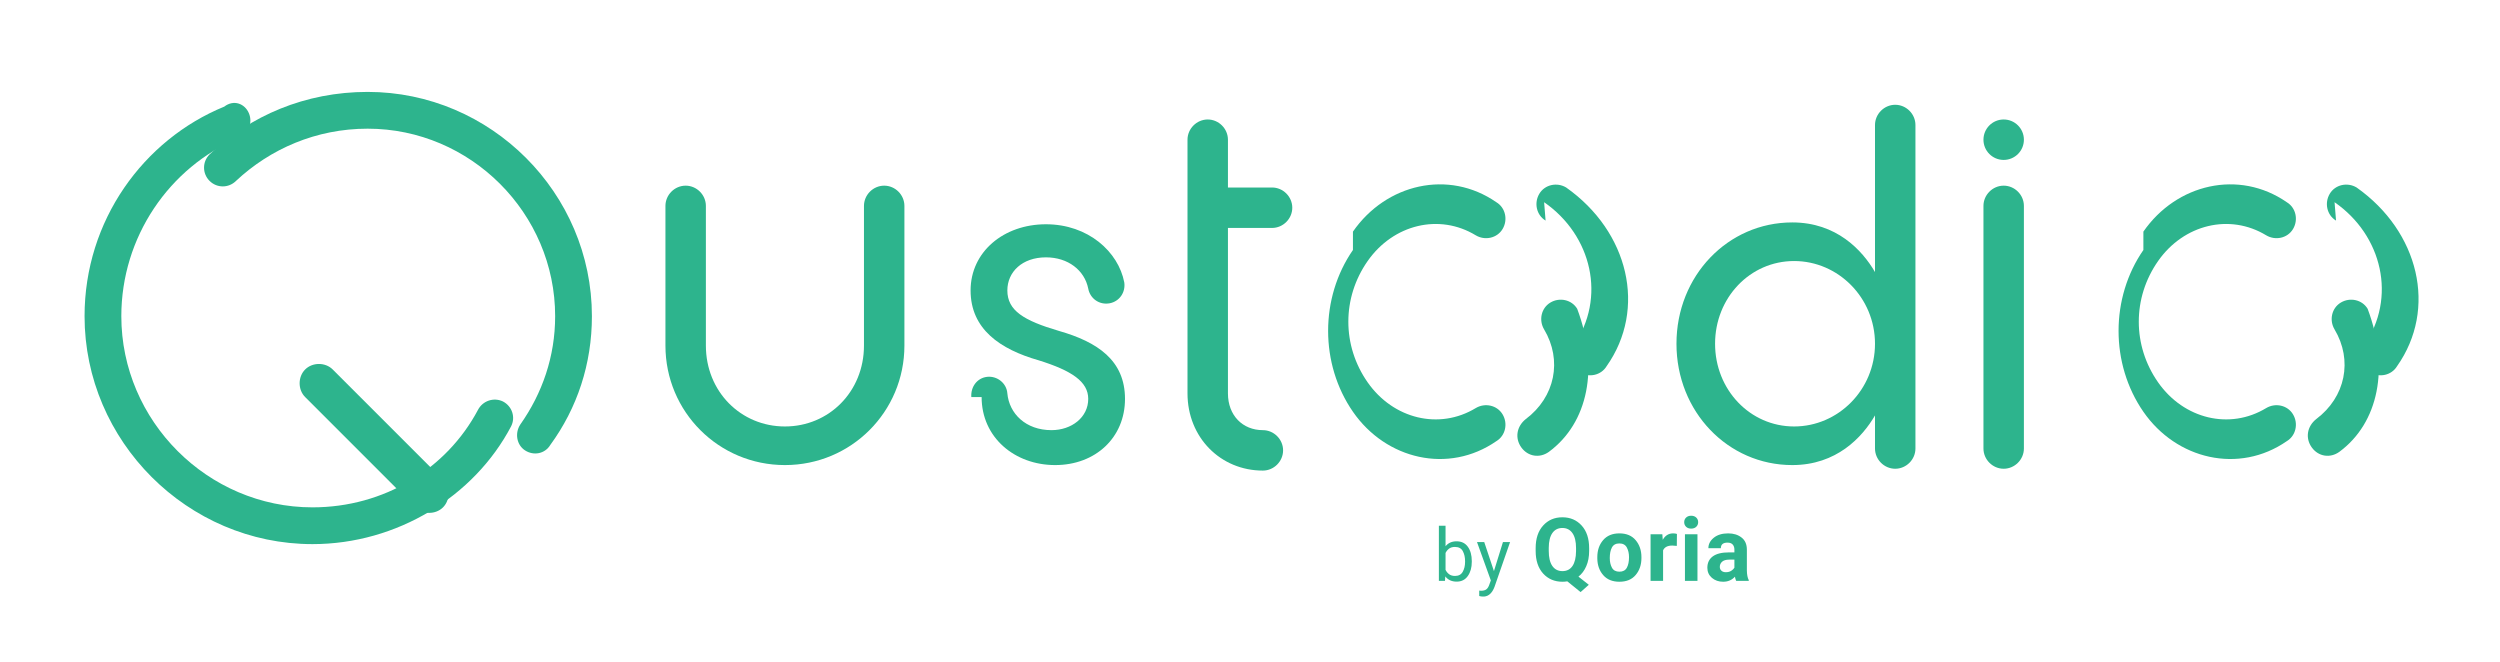
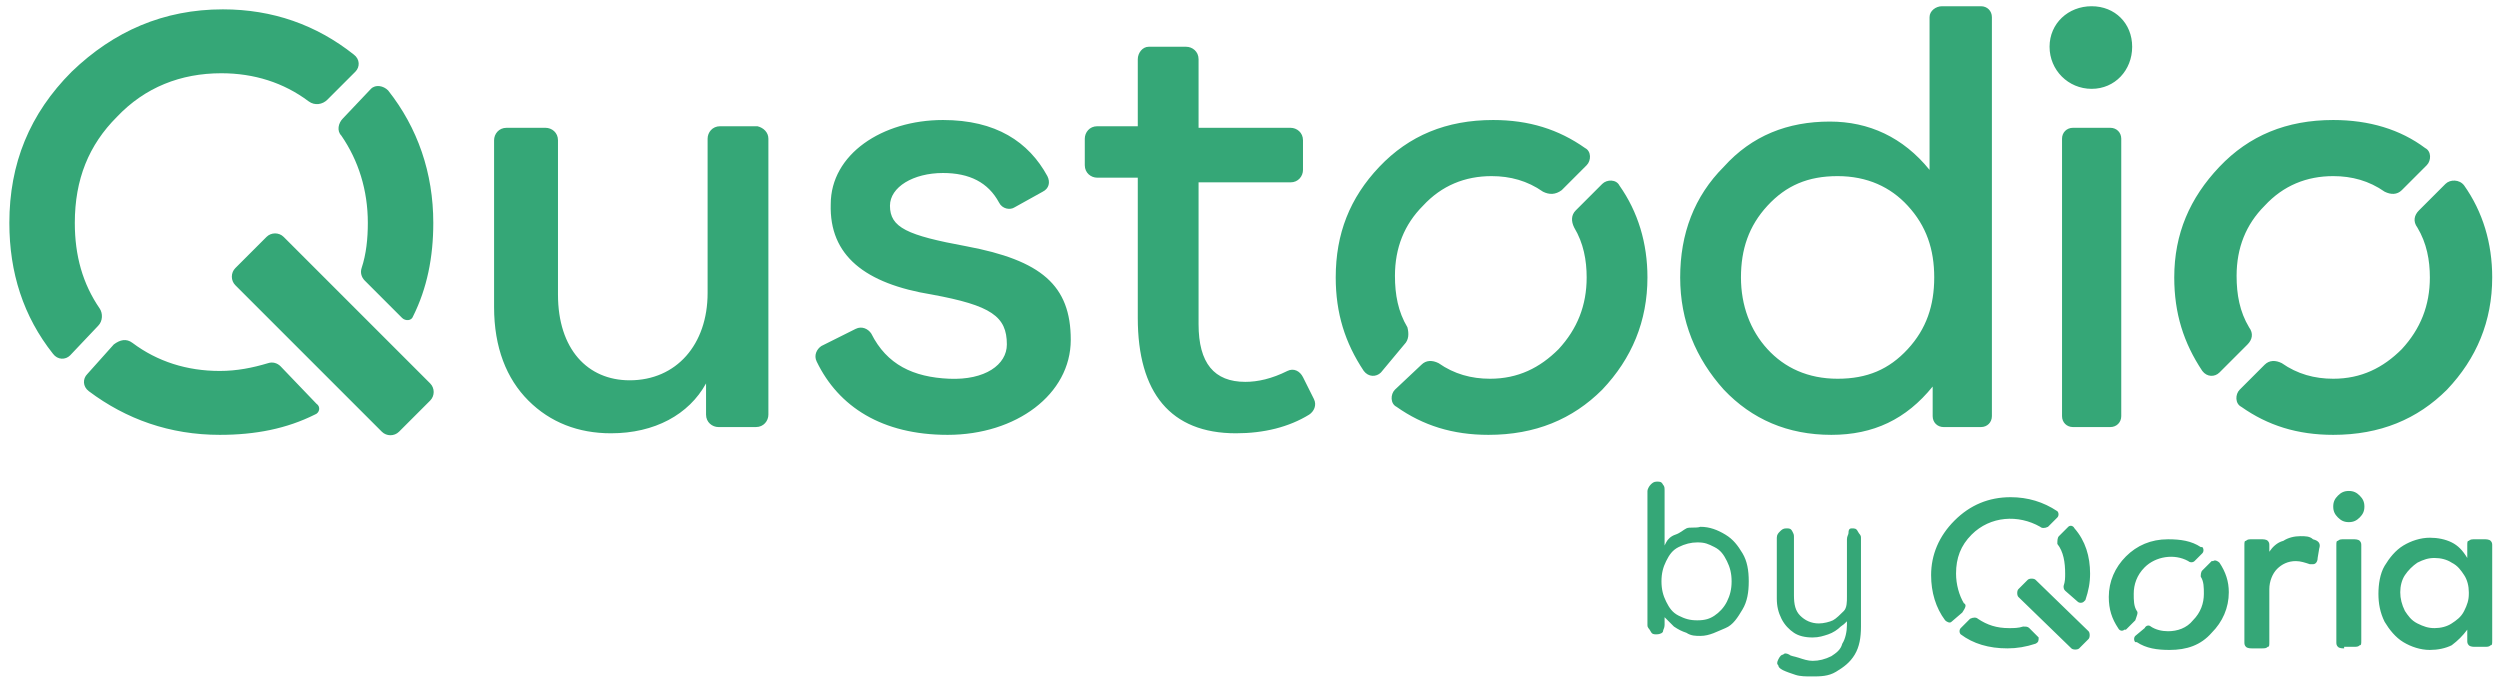
- <svg xmlns="http://www.w3.org/2000/svg" viewBox="0 0 680 180" width="680" height="180" fill="none">
-   <g fill="#2DB48D" transform="translate(15, 10)">
-     <path d="M 46 19 C 24 28 8 50 8 76 C 8 110 36 138 70 138 C 93 138 114 125 124 106 C 125.3 103.5 124.3 100.5 121.8 99.2 C 119.3 98 116.3 99 115 101.5 C 106.5 117.5 89.5 128 70 128 C 41.5 128 18 104.5 18 76 C 18 54.5 31 35.5 50 27.5 C 52.6 26.4 53.8 23.4 52.7 20.8 C 51.6 18.2 48.6 17 46 19 Z" />
-     <path d="M 85 15 C 68 15 53 21.5 42 32 C 40 34 40 37.2 42 39.2 C 44 41.2 47.2 41.2 49.2 39.2 C 58.5 30.5 71 25 85 25 C 113 25 136 48 136 76 C 136 87 132.5 97 126.5 105.5 C 125 107.8 125.5 111 127.8 112.5 C 130.1 114 133.2 113.5 134.7 111 C 142 101 146 89 146 76 C 146 42.5 118.5 15 85 15 Z" />
-     <path d="M 68 98 L 98 128 C 100 130 103.5 130 105.5 128 C 107.5 126 107.5 122.5 105.5 120.5 L 75.5 90.5 C 73.5 88.5 70 88.5 68 90.5 C 66 92.5 66 96 68 98 Z" />
-     <path d="M 166 46 C 166 43 168.5 40.5 171.5 40.5 C 174.5 40.5 177 43 177 46 L 177 84 C 177 96.5 186.5 106 198.5 106 C 210.5 106 220 96.5 220 84 L 220 46 C 220 43 222.5 40.5 225.5 40.5 C 228.5 40.5 231 43 231 46 L 231 84 C 231 102 216.5 116.5 198.5 116.5 C 180.5 116.5 166 102 166 84 L 166 46 Z" />
-     <path d="M 252 98 C 252 109 261 116.5 272 116.5 C 283 116.5 291 109 291 98.5 C 291 88 283.5 83 273 80 C 263.5 77.2 259 74.5 259 69 C 259 64 263 60 269.5 60 C 275.5 60 280 63.5 281 68.5 C 281.5 71.2 284 73 286.8 72.5 C 289.5 72 291.2 69.5 290.8 66.8 C 289.2 58.5 281 51 269.5 51 C 258 51 249 58.5 249 69 C 249 79.5 257 85 267.5 88 C 276.5 90.8 281 93.8 281 98.5 C 281 103.5 276.5 107 271 107 C 264 107 259.5 102.5 259 97 C 258.8 94.2 256.2 92.2 253.5 92.5 C 250.8 92.8 249 95.2 249.2 98 L 252 98 Z" />
-     <path d="M 308 28 C 308 25 310.5 22.5 313.5 22.5 C 316.5 22.5 319 25 319 28 L 319 41 L 331 41 C 334 41 336.5 43.5 336.5 46.5 C 336.5 49.5 334 52 331 52 L 319 52 L 319 97 C 319 103 323 107 328.5 107 C 331.5 107 334 109.5 334 112.5 C 334 115.5 331.5 118 328.5 118 C 317 118 308 109 308 97 L 308 28 Z" />
-     <path d="M 353 58 C 344 71 344 89 353 102 C 362 115 379 119 392 110 C 394.5 108.5 395.2 105.2 393.7 102.7 C 392.2 100.2 388.9 99.5 386.4 101 C 376.5 107 364 104 357 94 C 350 84 350 71 357 61 C 364 51 376.5 48 386.4 54 C 388.9 55.5 392.2 54.8 393.7 52.3 C 395.2 49.8 394.5 46.5 392 45 C 379 36 362 40 353 53 Z" />
-     <path d="M 405 45 C 418 54 422 71 413 84 C 411.5 86.5 412.2 89.8 414.7 91.3 C 417.2 92.8 420.5 92.1 422 89.6 C 433 74 428 53 411 41 C 408.5 39.5 405.2 40.2 403.7 42.7 C 402.2 45.2 402.9 48.5 405.4 50 L 405 45 Z" />
-     <path d="M 414 74 C 412.5 71.5 409.2 70.8 406.7 72.3 C 404.2 73.8 403.5 77.1 405 79.6 C 410 88 408 98 400 104 C 397.5 106 397 109.2 398.8 111.7 C 400.6 114.2 403.8 114.7 406.3 112.9 C 417 105 420 90 414 74 Z" />
-     <path d="M 495 24 C 495 21 497.5 18.5 500.5 18.5 C 503.5 18.5 506 21 506 24 L 506 112 C 506 115 503.5 117.5 500.5 117.5 C 497.5 117.5 495 115 495 112 L 495 103 C 491.5 109 484.5 116.5 472.5 116.5 C 455 116.5 441 102 441 83.5 C 441 65 455 50.5 472.5 50.5 C 484.5 50.5 491.5 58 495 64 L 495 24 Z M 451.5 83.5 C 451.5 96 461 106 473 106 C 485 106 495 96 495 83.5 C 495 71 485 61 473 61 C 461 61 451.5 71 451.5 83.5 Z" />
-     <circle cx="530" cy="28" r="5.5" />
-     <path d="M 524.5 46 C 524.5 43 527 40.5 530 40.5 C 533 40.5 535.5 43 535.5 46 L 535.5 112 C 535.5 115 533 117.5 530 117.5 C 527 117.5 524.5 115 524.5 112 L 524.5 46 Z" />
-     <path d="M 568 58 C 559 71 559 89 568 102 C 577 115 594 119 607 110 C 609.5 108.5 610.2 105.2 608.7 102.7 C 607.2 100.2 603.9 99.5 601.4 101 C 591.5 107 579 104 572 94 C 565 84 565 71 572 61 C 579 51 591.5 48 601.4 54 C 603.9 55.5 607.2 54.8 608.7 52.3 C 610.2 49.8 609.5 46.5 607 45 C 594 36 577 40 568 53 Z" />
-     <path d="M 620 45 C 633 54 637 71 628 84 C 626.5 86.5 627.2 89.8 629.7 91.3 C 632.2 92.8 635.5 92.1 637 89.6 C 648 74 643 53 626 41 C 623.5 39.5 620.2 40.2 618.7 42.7 C 617.2 45.2 617.9 48.5 620.4 50 L 620 45 Z" />
-     <path d="M 629 74 C 627.5 71.5 624.2 70.8 621.7 72.3 C 619.2 73.8 618.5 77.1 620 79.6 C 625 88 623 98 615 104 C 612.5 106 612 109.2 613.8 111.7 C 615.6 114.2 618.8 114.7 621.3 112.9 C 632 105 635 90 629 74 Z" />
-   </g>
-   <g transform="translate(390, 158)">
-     <text font-family="-apple-system, BlinkMacSystemFont, 'Segoe UI', Roboto, sans-serif" font-size="23" font-weight="500" fill="#2DB48D" letter-spacing="0.4">
-       <tspan font-size="20" font-weight="400" fill="#2DB48D">by </tspan>
-       <tspan font-size="24" font-weight="700" fill="#2DB48D">Qoria</tspan>
-     </text>
-   </g>
+ <svg xmlns="http://www.w3.org/2000/svg" viewBox="0 0 160.4 44.7" style="enable-background:new 0 0 160.4 44.7" xml:space="preserve">
+   <path d="M54.9 21.1c.4-.2.8 0 1 .3 1 2 2.7 2.8 5 2.9s3.7-.9 3.7-2.2c0-1.8-1-2.5-4.8-3.2-4.3-.7-6.6-2.5-6.5-5.8 0-3.2 3.3-5.4 7.2-5.4 3.4 0 5.5 1.4 6.7 3.6.2.4.1.8-.3 1l-1.8 1c-.3.2-.8.1-1-.3-.7-1.3-1.9-1.9-3.6-1.9-1.9 0-3.4.9-3.4 2.1 0 1.4 1.1 1.9 4.9 2.6 4.8.9 6.7 2.5 6.7 6s-3.5 6.1-7.9 6.1c-4.2 0-7-1.8-8.4-4.7-.2-.4 0-.8.3-1l2.2-1.1zm29.4 4.5c.2.4 0 .8-.3 1-1.3.8-2.9 1.2-4.7 1.2-4.2 0-6.3-2.6-6.3-7.4v-9h-2.6c-.4 0-.8-.3-.8-.8V8.9c0-.4.3-.8.8-.8H73V3.8c0-.4.3-.8.7-.8h2.4c.4 0 .8.3.8.8v4.4h5.9c.4 0 .8.3.8.8v1.9c0 .4-.3.8-.8.8h-5.9v9.1c0 2.5 1 3.7 3 3.7.8 0 1.7-.2 2.7-.7.4-.2.8 0 1 .4l.7 1.4zM124.6.4h2.5c.4 0 .7.3.7.7v25.6c0 .4-.3.7-.7.7h-2.4c-.4 0-.7-.3-.7-.7v-1.9c-1.7 2.1-3.8 3.1-6.5 3.1-2.8 0-5.1-1-6.9-2.9-1.8-2-2.8-4.4-2.8-7.2s.9-5.2 2.8-7.1c1.8-2 4.1-2.9 6.8-2.9 2.5 0 4.7 1 6.4 3.1V1.1c0-.4.4-.7.8-.7zm-2.2 12.8c-1.1-1.2-2.6-1.9-4.5-1.9s-3.3.6-4.5 1.9-1.7 2.8-1.7 4.6.6 3.4 1.7 4.6 2.6 1.9 4.5 1.9 3.3-.6 4.5-1.9 1.7-2.8 1.7-4.6-.5-3.3-1.7-4.6zM131.5 3c0-1.5 1.2-2.6 2.7-2.6s2.6 1.1 2.6 2.6-1.1 2.7-2.6 2.7-2.7-1.2-2.7-2.7zm3.9 24.4H133c-.4 0-.7-.3-.7-.7V8.9c0-.4.3-.7.7-.7h2.4c.4 0 .7.3.7.7v17.8c0 .4-.3.7-.7.7zM49.3 8.9v17.7c0 .4-.3.8-.8.8h-2.4c-.4 0-.8-.3-.8-.8v-2c-1.1 2-3.3 3.2-6.1 3.2-2.1 0-3.9-.7-5.3-2.1s-2.2-3.4-2.2-6V9c0-.4.3-.8.8-.8H35c.4 0 .8.3.8.8v9.9c0 3.5 1.9 5.5 4.6 5.5 3 0 5-2.3 5-5.6V8.9c0-.4.3-.8.8-.8h2.4c.4.1.7.4.7.8zM27.6 25.7l-2 2c-.3.3-.8.3-1.1 0l-9.4-9.4c-.3-.3-.3-.8 0-1.1l2-2c.3-.3.8-.3 1.1 0l9.4 9.4c.3.3.3.8 0 1.1zm62.5-3.6c.3-.3.3-.7.2-1.1-.6-1-.8-2.1-.8-3.3 0-1.8.6-3.3 1.8-4.5 1.2-1.3 2.7-1.9 4.4-1.9 1.2 0 2.3.3 3.3 1 .4.2.8.2 1.2-.1l1.6-1.6c.3-.3.3-.9-.1-1.1-1.7-1.2-3.6-1.8-5.9-1.8-3 0-5.4 1-7.3 3-1.9 2-2.8 4.3-2.8 7.1 0 2.3.6 4.2 1.8 6 .3.4.8.4 1.1.1l1.5-1.8zm12.7-10.3-1.7 1.7c-.3.3-.3.7-.1 1.1.6 1 .8 2.1.8 3.2 0 1.8-.6 3.3-1.8 4.6-1.2 1.2-2.6 1.9-4.4 1.9-1.2 0-2.3-.3-3.3-1-.4-.2-.8-.2-1.1.1L89.5 25c-.3.3-.3.9.1 1.1 1.7 1.2 3.6 1.8 5.9 1.8 3 0 5.4-1 7.3-2.9 1.9-2 2.9-4.4 2.9-7.2 0-2.2-.6-4.2-1.8-5.9-.2-.4-.8-.4-1.1-.1zm41.4 10.3c.3-.3.4-.7.1-1.1-.6-1-.8-2.1-.8-3.3 0-1.8.6-3.3 1.8-4.5 1.2-1.3 2.7-1.9 4.4-1.9 1.2 0 2.3.3 3.3 1 .4.2.8.2 1.1-.1l1.6-1.6c.3-.3.3-.9-.1-1.1-1.6-1.2-3.6-1.8-5.9-1.8-3 0-5.4 1-7.3 3-1.9 2-2.9 4.3-2.9 7.1 0 2.3.6 4.2 1.8 6 .3.4.8.4 1.1.1l1.8-1.8zm12.7-10.3-1.7 1.7c-.3.3-.4.7-.1 1.1.6 1 .8 2.1.8 3.2 0 1.8-.6 3.3-1.8 4.6-1.2 1.2-2.6 1.9-4.4 1.9-1.2 0-2.3-.3-3.3-1-.4-.2-.8-.2-1.1.1l-1.6 1.6c-.3.3-.3.9.1 1.1 1.7 1.2 3.6 1.8 5.9 1.8 3 0 5.4-1 7.3-2.9 1.9-2 2.9-4.4 2.9-7.2 0-2.2-.6-4.2-1.8-5.9-.3-.4-.9-.4-1.2-.1zM22 7.6c-.3.3-.4.8-.1 1.1 1.1 1.6 1.7 3.5 1.7 5.6 0 1-.1 2-.4 2.9-.1.3 0 .6.2.8l2.4 2.4c.2.2.6.2.7-.1.9-1.8 1.3-3.8 1.3-6 0-3.2-1-6.1-2.9-8.5-.3-.3-.8-.4-1.1-.1L22 7.6zM6.3 20.9c.3-.3.3-.8.1-1.1-1.1-1.6-1.6-3.4-1.6-5.5 0-2.8.9-5 2.7-6.8 1.8-1.9 4.1-2.8 6.7-2.8 2.1 0 4 .6 5.6 1.8.4.3.9.2 1.2-.1l1.8-1.8c.3-.3.3-.8-.1-1.1C20.3 1.6 17.5.6 14.3.6c-3.8 0-7 1.4-9.7 4-2.7 2.7-4 5.9-4 9.7 0 3.2.9 6 2.8 8.4.3.4.8.4 1.1.1l1.8-1.9zM18 23.5c-.2-.2-.5-.3-.8-.2-1 .3-2 .5-3.1.5-2.1 0-4-.6-5.6-1.8-.4-.3-.8-.2-1.2.1L5.6 24c-.3.3-.3.8.1 1.1 2.4 1.8 5.2 2.8 8.4 2.8 2.3 0 4.3-.4 6.1-1.3.3-.1.4-.5.1-.7L18 23.5zm119.1 15.7c-.2-.3-.2-.7-.2-1.1 0-.6.2-1.2.7-1.7.7-.7 1.9-.9 2.8-.4.1.1.3.1.4 0l.5-.5c.1-.1.1-.3 0-.4h-.1c-.6-.4-1.3-.5-2.1-.5-1.1 0-2 .4-2.7 1.1-.7.7-1.1 1.6-1.1 2.6 0 .8.2 1.4.6 2 .1.2.3.2.4.1h.1l.6-.6c.1-.3.2-.5.1-.6m5.3-3.1c-.1-.1-.3-.2-.4-.1h-.1l-.6.6c-.1.1-.1.3-.1.4.2.3.2.7.2 1.1 0 .6-.2 1.2-.7 1.7-.4.5-1 .7-1.6.7-.4 0-.8-.1-1.1-.3-.1-.1-.3-.1-.4.1l-.6.5c-.1.1-.1.3 0 .4h.1c.6.4 1.3.5 2.1.5 1.1 0 2-.3 2.7-1.1.7-.7 1.1-1.6 1.1-2.6 0-.7-.2-1.3-.6-1.9m-11.8 1.1c-.1-.1-.4-.1-.5 0l-.6.6c-.1.1-.1.4 0 .5l3.4 3.3c.1.1.4.1.5 0l.6-.6c.1-.1.1-.4 0-.5l-3.4-3.3zm-4.6 1.5c-.3-.5-.5-1.2-.5-1.9 0-1 .3-1.8 1-2.5 1.2-1.2 3-1.3 4.4-.5.1.1.3.1.5 0l.6-.6c.1-.1.1-.3 0-.4-.9-.6-1.9-.9-3-.9-1.4 0-2.6.5-3.6 1.5s-1.5 2.2-1.5 3.5c0 1.1.3 2.1.9 2.9.1.1.3.2.4.1l.7-.6c.2-.3.3-.5.1-.6m6.7-4.9-.6.6c-.1.1-.1.3-.1.5.4.5.5 1.2.5 1.9 0 .3 0 .5-.1.8 0 .1 0 .2.1.3l.8.7c.1.1.3.1.4 0l.1-.1c.2-.6.3-1.1.3-1.7 0-1.1-.3-2.1-1-2.9-.1-.2-.3-.2-.4-.1m-2.5 6.5c-.1-.1-.2-.1-.4-.1-.3.1-.6.1-.9.1-.8 0-1.4-.2-2-.6-.1-.1-.3-.1-.5 0l-.6.6c-.1.1-.1.3 0 .4.8.6 1.8.9 3 .9.6 0 1.2-.1 1.8-.3.2-.1.2-.2.2-.4l-.1-.1-.5-.5zm18.6-5.1-.1.6c0 .2-.1.4-.3.4h-.2c-.3-.1-.6-.2-.9-.2-.5 0-.9.2-1.2.5-.3.3-.5.8-.5 1.3v3.4c0 .2 0 .3-.1.3-.1.1-.2.1-.4.1h-.6c-.1 0-.3 0-.4-.1-.1-.1-.1-.2-.1-.3V35c0-.2 0-.3.1-.3.1-.1.2-.1.4-.1h.6c.1 0 .3 0 .4.1.1.1.1.2.1.3v.4c.2-.3.5-.6.9-.7.3-.2.7-.3 1.1-.3.3 0 .6 0 .8.2.4.1.5.3.4.6m1.2-2c-.2-.2-.3-.4-.3-.7s.1-.5.3-.7.4-.3.7-.3.5.1.7.3c.2.2.3.4.3.7s-.1.5-.3.7c-.2.2-.4.3-.7.3s-.5-.1-.7-.3m.4 8.4c-.1 0-.3 0-.4-.1-.1-.1-.1-.2-.1-.3V35c0-.2 0-.3.1-.3.1-.1.2-.1.4-.1h.6c.1 0 .3 0 .4.1.1.1.1.2.1.3v6.1c0 .2 0 .3-.1.3-.1.1-.2.1-.4.1h-.6zm9-7c.1 0 .3 0 .4.1.1.1.1.2.1.3v6.1c0 .2 0 .3-.1.3-.1.1-.2.1-.4.1h-.6c-.1 0-.3 0-.4-.1-.1-.1-.1-.2-.1-.3v-.7c-.3.4-.6.7-1 1-.4.2-.9.3-1.4.3-.6 0-1.2-.2-1.7-.5s-.9-.8-1.2-1.3c-.3-.6-.4-1.2-.4-1.8s.1-1.3.4-1.8.7-1 1.2-1.3c.5-.3 1.1-.5 1.7-.5.5 0 1 .1 1.4.3s.7.5 1 1V35c0-.2 0-.3.1-.3.1-.1.2-.1.4-.1h.6zm-2.1 5.4c.3-.2.6-.4.8-.8s.3-.7.3-1.1V38c0-.4-.1-.8-.3-1.1-.2-.3-.4-.6-.8-.8-.3-.2-.7-.3-1.1-.3s-.7.1-1.1.3c-.3.2-.6.5-.8.8-.2.3-.3.7-.3 1.1s.1.8.3 1.2c.2.3.4.6.8.8s.7.3 1.1.3.8-.1 1.1-.3m-48.2-6.2c.6 0 1.1.2 1.6.5s.8.7 1.1 1.2c.3.5.4 1.1.4 1.8s-.1 1.3-.4 1.8-.6 1-1.1 1.2-1 .5-1.6.5c-.3 0-.6 0-.9-.2-.3-.1-.5-.2-.8-.4l-.6-.6c-.2-.2-.3-.4-.3-.6l.3-.2v1.3c0 .2-.1.3-.1.4s-.2.2-.4.2-.3 0-.4-.2-.2-.2-.2-.4v-8.6c0-.1.1-.3.2-.4.1-.1.2-.2.4-.2s.3 0 .4.2c.1.1.1.2.1.4v4l-.2-.1.3-.6c.1-.2.3-.4.6-.5s.5-.3.7-.4.6 0 .9-.1zm-.2 1c-.4 0-.8.1-1.2.3s-.6.5-.8.9c-.2.4-.3.8-.3 1.3s.1.9.3 1.3c.2.4.4.7.8.9s.7.3 1.2.3.8-.1 1.1-.3.6-.5.8-.9.3-.8.3-1.3-.1-.9-.3-1.3-.4-.7-.8-.9-.6-.3-1.1-.3zm9.9-.9c.2 0 .3 0 .4.2s.2.2.2.4v5.7c0 .7-.1 1.3-.4 1.8s-.7.8-1.2 1.1-1 .3-1.6.3c-.3 0-.7 0-1-.1s-.6-.2-.8-.3c-.2-.1-.3-.2-.3-.3-.1-.1-.1-.2 0-.4s.2-.3.3-.3c.1-.1.2-.1.4 0 .1.1.3.1.6.2s.6.2.9.2c.4 0 .8-.1 1.2-.3.3-.2.6-.4.7-.8.2-.3.3-.8.3-1.2v-.9l.2.3c-.1.3-.3.5-.6.7-.2.2-.5.4-.8.5s-.6.2-1 .2c-.5 0-.9-.1-1.2-.3s-.6-.5-.8-.9c-.2-.4-.3-.8-.3-1.3v-3.9c0-.2.1-.3.2-.4s.2-.2.4-.2.3 0 .4.2.1.2.1.4v3.7c0 .6.1 1 .4 1.3.3.3.7.5 1.2.5.3 0 .7-.1.9-.2s.5-.4.7-.6.2-.6.2-.9v-3.7c0-.2.1-.3.1-.4s0-.3.2-.3z" style="fill:#35a777" />
</svg>
